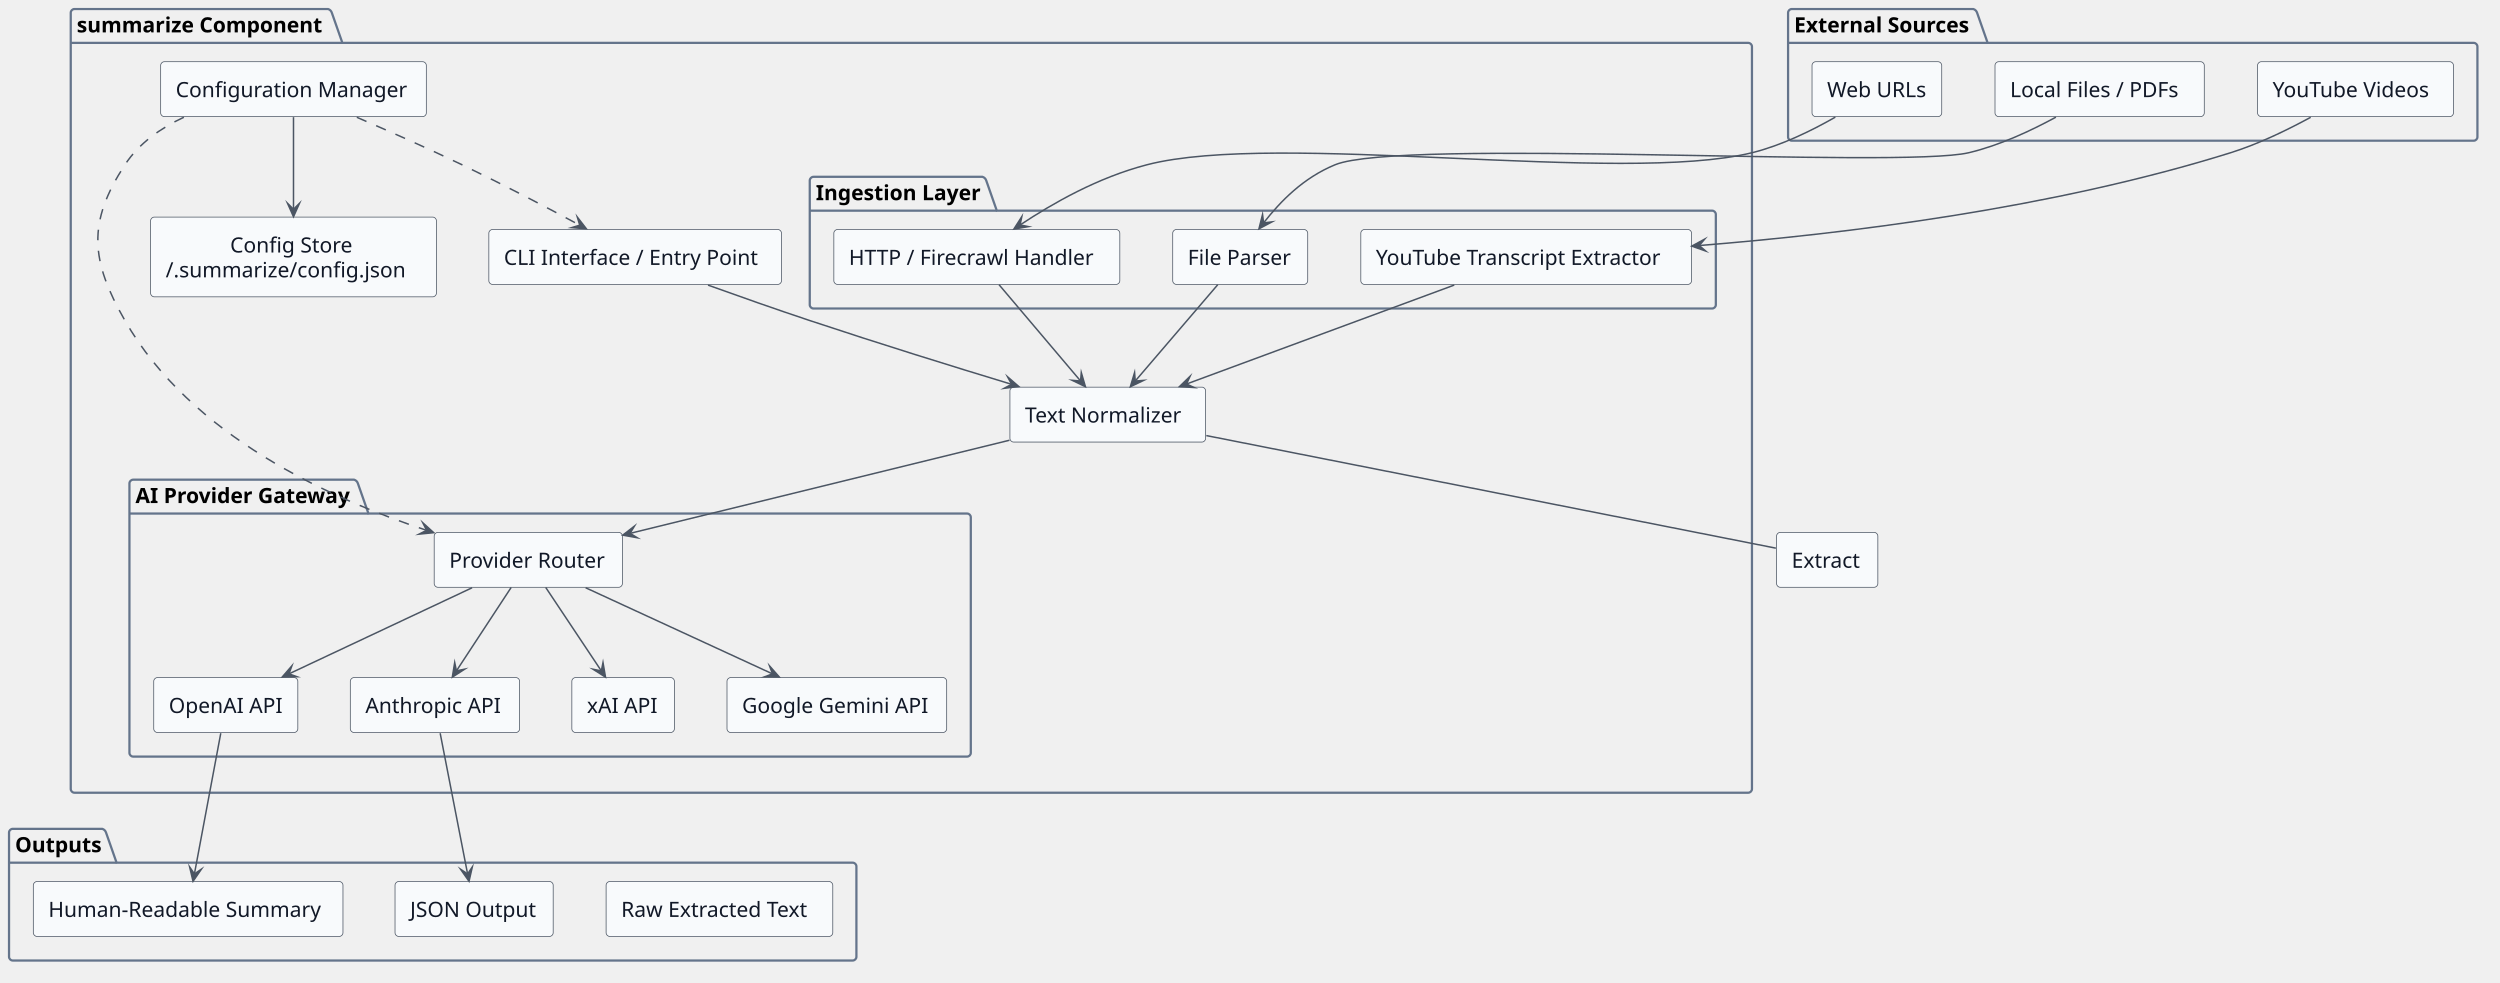
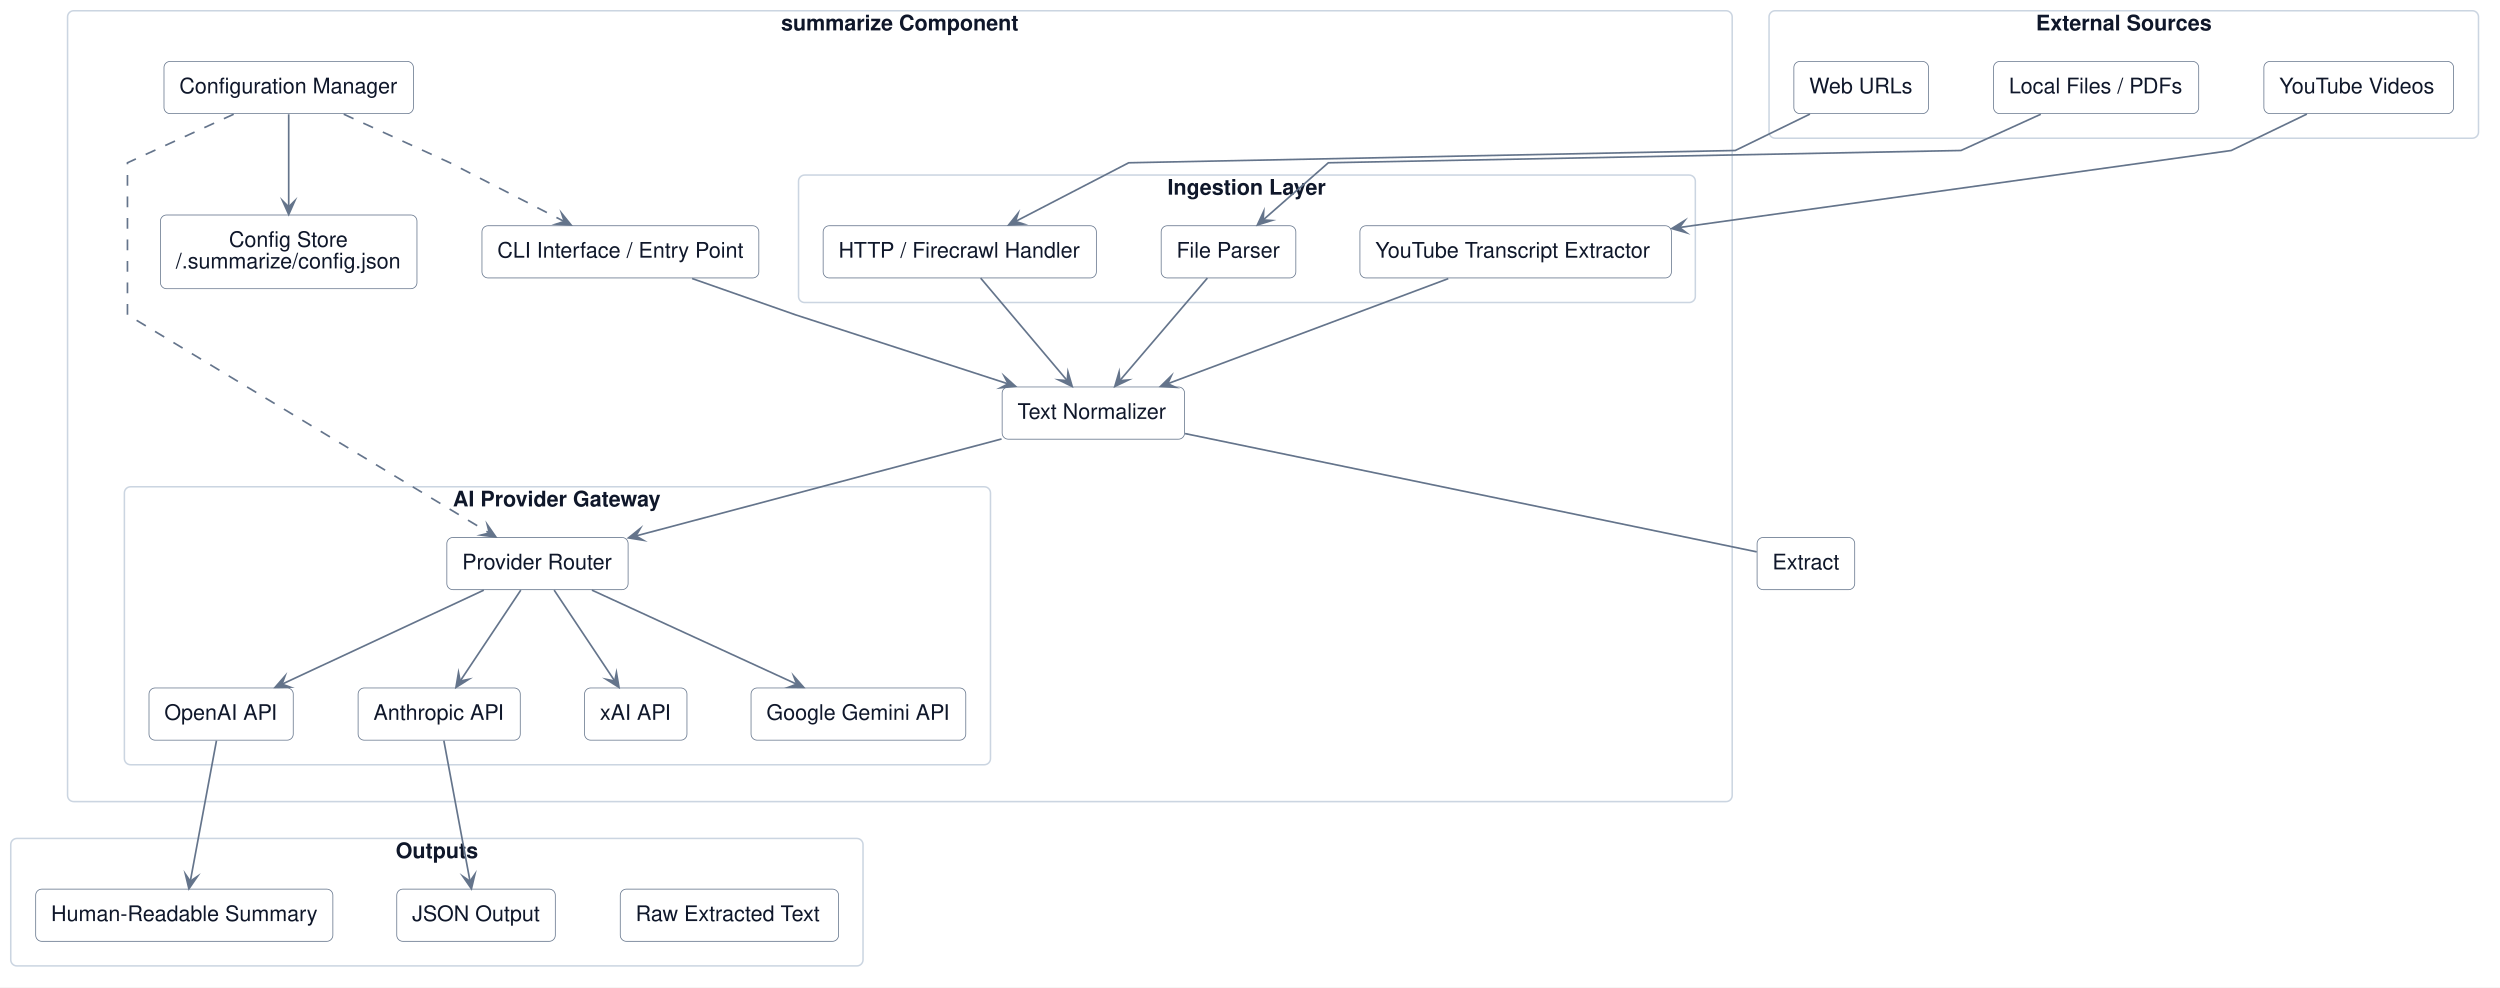
- <svg xmlns="http://www.w3.org/2000/svg" contentStyleType="text/css" data-diagram-type="DESCRIPTION" height="653px" preserveAspectRatio="none" style="width:1661px;height:653px;" version="1.1" viewBox="0 0 1661 653" width="1661px" zoomAndPan="magnify">
-   <defs>
-     <style>
- @media (prefers-color-scheme: dark) {
-   text { fill: #e5e7eb !important; }
-   path, line, rect, circle, ellipse, polygon, polyline { stroke: #cbd5e1 !important; }
-   .entity rect, .participant rect, .participant path, .sequenceLine rect, .class rect, .component rect, .component path, .note rect { fill: #111827 !important; }
-   .cluster path { fill: none !important; }
-   polygon { fill: #cbd5e1 !important; }
- }
- </style>
-   </defs>
+ <svg xmlns="http://www.w3.org/2000/svg" contentStyleType="text/css" data-diagram-type="DESCRIPTION" height="643px" preserveAspectRatio="none" style="width:1628px;height:643px;background:#FFFFFF;" version="1.1" viewBox="0 0 1628 643" width="1628px" zoomAndPan="magnify">
+   <defs />
+   <rect data-xfeat-white-canvas="true" fill="#FFFFFF" height="100%" width="100%" x="0" y="0" />
  <g>
-     <g class="cluster" data-qualified-name="External_Sources" data-source-line="13" id="ent0001">
-       <path d="M1190.5,6 L1311.081,6 A3.75,3.75 0 0 1 1313.581,8.5 L1320.581,28.488 L1643.5,28.488 A2.5,2.5 0 0 1 1646,30.988 L1646,90.98 A2.5,2.5 0 0 1 1643.5,93.48 L1190.5,93.48 A2.5,2.5 0 0 1 1188,90.98 L1188,8.5 A2.5,2.5 0 0 1 1190.5,6" fill="none" style="stroke:#64748B;stroke-width:1.5;" />
-       <line style="stroke:#64748B;stroke-width:1.5;" x1="1188" x2="1320.581" y1="28.488" y2="28.488" />
-       <text fill="#000000" font-family="sans-serif" font-size="14" font-weight="700" lengthAdjust="spacing" textLength="119.581" x="1192" y="21.535">External Sources</text>
+     <g class="cluster" data-qualified-name="External_Sources" data-source-line="3" id="ent0001">
+       <rect fill="#FFFFFF" height="83" rx="4" ry="4" style="stroke:#CBD5E1;stroke-width:1;" width="462" x="1152" y="7" />
+       <text fill="#0F172A" font-family="Helvetica" font-size="14" font-weight="700" lengthAdjust="spacing" textLength="114.386" x="1325.807" y="19.78">External Sources</text>
    </g>
-     <g class="cluster" data-qualified-name="summarize_Component" data-source-line="18" id="ent0005">
-       <path d="M49.5,6 L217.974,6 A3.75,3.75 0 0 1 220.474,8.5 L227.474,28.488 L1161.5,28.488 A2.5,2.5 0 0 1 1164,30.988 L1164,524.18 A2.5,2.5 0 0 1 1161.5,526.68 L49.5,526.68 A2.5,2.5 0 0 1 47,524.18 L47,8.5 A2.5,2.5 0 0 1 49.5,6" fill="none" style="stroke:#64748B;stroke-width:1.5;" />
-       <line style="stroke:#64748B;stroke-width:1.5;" x1="47" x2="227.474" y1="28.488" y2="28.488" />
-       <text fill="#000000" font-family="sans-serif" font-size="14" font-weight="700" lengthAdjust="spacing" textLength="167.474" x="51" y="21.535">summarize Component</text>
+     <g class="cluster" data-qualified-name="summarize_Component" data-source-line="8" id="ent0005">
+       <rect fill="#FFFFFF" height="515" rx="4" ry="4" style="stroke:#CBD5E1;stroke-width:1;" width="1084" x="44" y="7" />
+       <text fill="#0F172A" font-family="Helvetica" font-size="14" font-weight="700" lengthAdjust="spacing" textLength="154.8" x="508.6" y="19.78">summarize Component</text>
    </g>
-     <g class="cluster" data-qualified-name="summarize_Component.Ingestion_Layer" data-source-line="20" id="ent0007">
-       <path d="M540.5,117.48 L652.769,117.48 A3.75,3.75 0 0 1 655.269,119.98 L662.269,139.968 L1137.5,139.968 A2.5,2.5 0 0 1 1140,142.468 L1140,202.47 A2.5,2.5 0 0 1 1137.5,204.97 L540.5,204.97 A2.5,2.5 0 0 1 538,202.47 L538,119.98 A2.5,2.5 0 0 1 540.5,117.48" fill="none" style="stroke:#64748B;stroke-width:1.5;" />
-       <line style="stroke:#64748B;stroke-width:1.5;" x1="538" x2="662.269" y1="139.968" y2="139.968" />
-       <text fill="#000000" font-family="sans-serif" font-size="14" font-weight="700" lengthAdjust="spacing" textLength="111.269" x="542" y="133.015">Ingestion Layer</text>
+     <g class="cluster" data-qualified-name="summarize_Component.Ingestion_Layer" data-source-line="10" id="ent0007">
+       <rect fill="#FFFFFF" height="83" rx="4" ry="4" style="stroke:#CBD5E1;stroke-width:1;" width="584" x="520" y="114" />
+       <text fill="#0F172A" font-family="Helvetica" font-size="14" font-weight="700" lengthAdjust="spacing" textLength="103.469" x="760.266" y="126.78">Ingestion Layer</text>
    </g>
-     <g class="cluster" data-qualified-name="summarize_Component.AI_Provider_Gateway" data-source-line="26" id="ent0012">
-       <path d="M88.5,318.71 L235.29,318.71 A3.75,3.75 0 0 1 237.79,321.21 L244.79,341.198 L642.5,341.198 A2.5,2.5 0 0 1 645,343.698 L645,500.18 A2.5,2.5 0 0 1 642.5,502.68 L88.5,502.68 A2.5,2.5 0 0 1 86,500.18 L86,321.21 A2.5,2.5 0 0 1 88.5,318.71" fill="none" style="stroke:#64748B;stroke-width:1.5;" />
-       <line style="stroke:#64748B;stroke-width:1.5;" x1="86" x2="244.79" y1="341.198" y2="341.198" />
-       <text fill="#000000" font-family="sans-serif" font-size="14" font-weight="700" lengthAdjust="spacing" textLength="145.79" x="90" y="334.245">AI Provider Gateway</text>
+     <g class="cluster" data-qualified-name="summarize_Component.AI_Provider_Gateway" data-source-line="16" id="ent0012">
+       <rect fill="#FFFFFF" height="181" rx="4" ry="4" style="stroke:#CBD5E1;stroke-width:1;" width="564" x="81" y="317" />
+       <text fill="#0F172A" font-family="Helvetica" font-size="14" font-weight="700" lengthAdjust="spacing" textLength="136.165" x="294.918" y="329.78">AI Provider Gateway</text>
    </g>
-     <g class="cluster" data-qualified-name="Outputs" data-source-line="36" id="ent0020">
-       <path d="M8.5,550.68 L67.954,550.68 A3.75,3.75 0 0 1 70.454,553.18 L77.454,573.168 L566.5,573.168 A2.5,2.5 0 0 1 569,575.668 L569,635.67 A2.5,2.5 0 0 1 566.5,638.17 L8.5,638.17 A2.5,2.5 0 0 1 6,635.67 L6,553.18 A2.5,2.5 0 0 1 8.5,550.68" fill="none" style="stroke:#64748B;stroke-width:1.5;" />
-       <line style="stroke:#64748B;stroke-width:1.5;" x1="6" x2="77.454" y1="573.168" y2="573.168" />
-       <text fill="#000000" font-family="sans-serif" font-size="14" font-weight="700" lengthAdjust="spacing" textLength="58.454" x="10" y="566.215">Outputs</text>
+     <g class="cluster" data-qualified-name="Outputs" data-source-line="26" id="ent0020">
+       <rect fill="#FFFFFF" height="83" rx="4" ry="4" style="stroke:#CBD5E1;stroke-width:1;" width="555" x="7" y="546" />
+       <text fill="#0F172A" font-family="Helvetica" font-size="14" font-weight="700" lengthAdjust="spacing" textLength="53.655" x="257.672" y="558.78">Outputs</text>
    </g>
-     <g class="entity" data-qualified-name="External_Sources.WEB" data-source-line="14" id="ent0002">
-       <rect fill="#F8FAFC" height="36.488" rx="2.5" ry="2.5" style="stroke:#4B5563;stroke-width:0.5;" width="86.172" x="1203.91" y="41" />
-       <text fill="#111827" font-family="sans-serif" font-size="14" lengthAdjust="spacing" textLength="66.172" x="1213.91" y="64.535">Web URLs</text>
+     <g class="entity" data-qualified-name="External_Sources.WEB" data-source-line="4" id="ent0002">
+       <rect fill="#FFFFFF" height="34" rx="4" ry="4" style="stroke:#64748B;stroke-width:0.5;" width="87.683" x="1168.16" y="40" />
+       <text fill="#0F172A" font-family="Helvetica" font-size="14" lengthAdjust="spacing" textLength="67.683" x="1178.16" y="60.78">Web URLs</text>
    </g>
-     <g class="entity" data-qualified-name="External_Sources.FS" data-source-line="15" id="ent0003">
-       <rect fill="#F8FAFC" height="36.488" rx="2.5" ry="2.5" style="stroke:#4B5563;stroke-width:0.5;" width="139.048" x="1325.48" y="41" />
-       <text fill="#111827" font-family="sans-serif" font-size="14" lengthAdjust="spacing" textLength="119.048" x="1335.48" y="64.535">Local Files / PDFs</text>
+     <g class="entity" data-qualified-name="External_Sources.FS" data-source-line="5" id="ent0003">
+       <rect fill="#FFFFFF" height="34" rx="4" ry="4" style="stroke:#64748B;stroke-width:0.5;" width="133.586" x="1298.21" y="40" />
+       <text fill="#0F172A" font-family="Helvetica" font-size="14" lengthAdjust="spacing" textLength="113.586" x="1308.21" y="60.78">Local Files / PDFs</text>
    </g>
-     <g class="entity" data-qualified-name="External_Sources.YT" data-source-line="16" id="ent0004">
-       <rect fill="#F8FAFC" height="36.488" rx="2.5" ry="2.5" style="stroke:#4B5563;stroke-width:0.5;" width="130.141" x="1499.93" y="41" />
-       <text fill="#111827" font-family="sans-serif" font-size="14" lengthAdjust="spacing" textLength="110.141" x="1509.93" y="64.535">YouTube Videos</text>
+     <g class="entity" data-qualified-name="External_Sources.YT" data-source-line="6" id="ent0004">
+       <rect fill="#FFFFFF" height="34" rx="4" ry="4" style="stroke:#64748B;stroke-width:0.5;" width="123.517" x="1474.24" y="40" />
+       <text fill="#0F172A" font-family="Helvetica" font-size="14" lengthAdjust="spacing" textLength="103.517" x="1484.24" y="60.78">YouTube Videos</text>
    </g>
-     <g class="entity" data-qualified-name="summarize_Component.CLI" data-source-line="19" id="ent0006">
-       <rect fill="#F8FAFC" height="36.488" rx="2.5" ry="2.5" style="stroke:#4B5563;stroke-width:0.5;" width="194.446" x="324.78" y="152.48" />
-       <text fill="#111827" font-family="sans-serif" font-size="14" lengthAdjust="spacing" textLength="174.446" x="334.78" y="176.015">CLI Interface / Entry Point</text>
+     <g class="entity" data-qualified-name="summarize_Component.CLI" data-source-line="9" id="ent0006">
+       <rect fill="#FFFFFF" height="34" rx="4" ry="4" style="stroke:#64748B;stroke-width:0.5;" width="180.296" x="313.85" y="147" />
+       <text fill="#0F172A" font-family="Helvetica" font-size="14" lengthAdjust="spacing" textLength="160.296" x="323.85" y="167.78">CLI Interface / Entry Point</text>
    </g>
-     <g class="entity" data-qualified-name="summarize_Component.TEXT_NORMALIZER" data-source-line="25" id="ent0011">
-       <rect fill="#F8FAFC" height="36.488" rx="2.5" ry="2.5" style="stroke:#4B5563;stroke-width:0.5;" width="130.024" x="670.99" y="257.22" />
-       <text fill="#111827" font-family="sans-serif" font-size="14" lengthAdjust="spacing" textLength="110.024" x="680.99" y="280.755">Text Normalizer</text>
+     <g class="entity" data-qualified-name="summarize_Component.TEXT_NORMALIZER" data-source-line="15" id="ent0011">
+       <rect fill="#FFFFFF" height="34" rx="4" ry="4" style="stroke:#64748B;stroke-width:0.5;" width="118.793" x="652.6" y="252" />
+       <text fill="#0F172A" font-family="Helvetica" font-size="14" lengthAdjust="spacing" textLength="98.793" x="662.6" y="272.78">Text Normalizer</text>
    </g>
-     <g class="entity" data-qualified-name="summarize_Component.CONFIG" data-source-line="33" id="ent0018">
-       <rect fill="#F8FAFC" height="36.488" rx="2.5" ry="2.5" style="stroke:#4B5563;stroke-width:0.5;" width="176.516" x="106.74" y="41" />
-       <text fill="#111827" font-family="sans-serif" font-size="14" lengthAdjust="spacing" textLength="156.516" x="116.74" y="64.535">Configuration Manager</text>
+     <g class="entity" data-qualified-name="summarize_Component.CONFIG" data-source-line="23" id="ent0018">
+       <rect fill="#FFFFFF" height="34" rx="4" ry="4" style="stroke:#64748B;stroke-width:0.5;" width="162.42" x="106.79" y="40" />
+       <text fill="#0F172A" font-family="Helvetica" font-size="14" lengthAdjust="spacing" textLength="142.42" x="116.79" y="60.78">Configuration Manager</text>
    </g>
-     <g class="entity" data-qualified-name="summarize_Component.DB" data-source-line="34" id="ent0019">
-       <rect fill="#F8FAFC" height="52.977" rx="2.5" ry="2.5" style="stroke:#4B5563;stroke-width:0.5;" width="189.907" x="100.05" y="144.24" />
-       <text fill="#111827" font-family="sans-serif" font-size="14" lengthAdjust="spacing" textLength="84.232" x="152.887" y="167.775">Config Store</text>
-       <text fill="#111827" font-family="sans-serif" font-size="14" lengthAdjust="spacing" textLength="169.907" x="110.05" y="184.263">/.summarize/config.json</text>
+     <g class="entity" data-qualified-name="summarize_Component.DB" data-source-line="24" id="ent0019">
+       <rect fill="#FFFFFF" height="48" rx="4" ry="4" style="stroke:#64748B;stroke-width:0.5;" width="167.055" x="104.47" y="140" />
+       <text fill="#0F172A" font-family="Helvetica" font-size="14" lengthAdjust="spacing" textLength="77.82" x="149.087" y="160.78">Config Store</text>
+       <text fill="#0F172A" font-family="Helvetica" font-size="14" lengthAdjust="spacing" textLength="147.055" x="114.47" y="174.78">/.summarize/config.json</text>
    </g>
-     <g class="entity" data-qualified-name="summarize_Component.Ingestion_Layer.WEB_HANDLER" data-source-line="21" id="ent0008">
-       <rect fill="#F8FAFC" height="36.488" rx="2.5" ry="2.5" style="stroke:#4B5563;stroke-width:0.5;" width="190.003" x="554" y="152.48" />
-       <text fill="#111827" font-family="sans-serif" font-size="14" lengthAdjust="spacing" textLength="170.003" x="564" y="176.015">HTTP / Firecrawl Handler</text>
+     <g class="entity" data-qualified-name="summarize_Component.Ingestion_Layer.WEB_HANDLER" data-source-line="11" id="ent0008">
+       <rect fill="#FFFFFF" height="34" rx="4" ry="4" style="stroke:#64748B;stroke-width:0.5;" width="177.917" x="536.04" y="147" />
+       <text fill="#0F172A" font-family="Helvetica" font-size="14" lengthAdjust="spacing" textLength="157.917" x="546.04" y="167.78">HTTP / Firecrawl Handler</text>
    </g>
-     <g class="entity" data-qualified-name="summarize_Component.Ingestion_Layer.FILE_PARSER" data-source-line="22" id="ent0009">
-       <rect fill="#F8FAFC" height="36.488" rx="2.5" ry="2.5" style="stroke:#4B5563;stroke-width:0.5;" width="89.692" x="779.15" y="152.48" />
-       <text fill="#111827" font-family="sans-serif" font-size="14" lengthAdjust="spacing" textLength="69.692" x="789.15" y="176.015">File Parser</text>
+     <g class="entity" data-qualified-name="summarize_Component.Ingestion_Layer.FILE_PARSER" data-source-line="12" id="ent0009">
+       <rect fill="#FFFFFF" height="34" rx="4" ry="4" style="stroke:#64748B;stroke-width:0.5;" width="87.683" x="756.16" y="147" />
+       <text fill="#0F172A" font-family="Helvetica" font-size="14" lengthAdjust="spacing" textLength="67.683" x="766.16" y="167.78">File Parser</text>
    </g>
-     <g class="entity" data-qualified-name="summarize_Component.Ingestion_Layer.YT_EXTRACT" data-source-line="23" id="ent0010">
-       <rect fill="#F8FAFC" height="36.488" rx="2.5" ry="2.5" style="stroke:#4B5563;stroke-width:0.5;" width="219.76" x="904.12" y="152.48" />
-       <text fill="#111827" font-family="sans-serif" font-size="14" lengthAdjust="spacing" textLength="199.76" x="914.12" y="176.015">YouTube Transcript Extractor</text>
+     <g class="entity" data-qualified-name="summarize_Component.Ingestion_Layer.YT_EXTRACT" data-source-line="13" id="ent0010">
+       <rect fill="#FFFFFF" height="34" rx="4" ry="4" style="stroke:#64748B;stroke-width:0.5;" width="202.848" x="885.58" y="147" />
+       <text fill="#0F172A" font-family="Helvetica" font-size="14" lengthAdjust="spacing" textLength="182.848" x="895.58" y="167.78">YouTube Transcript Extractor</text>
    </g>
-     <g class="entity" data-qualified-name="summarize_Component.AI_Provider_Gateway.PROV_ROUTER" data-source-line="27" id="ent0013">
-       <rect fill="#F8FAFC" height="36.488" rx="2.5" ry="2.5" style="stroke:#4B5563;stroke-width:0.5;" width="125.034" x="288.48" y="353.71" />
-       <text fill="#111827" font-family="sans-serif" font-size="14" lengthAdjust="spacing" textLength="105.034" x="298.48" y="377.245">Provider Router</text>
+     <g class="entity" data-qualified-name="summarize_Component.AI_Provider_Gateway.PROV_ROUTER" data-source-line="17" id="ent0013">
+       <rect fill="#FFFFFF" height="34" rx="4" ry="4" style="stroke:#64748B;stroke-width:0.5;" width="118.041" x="290.98" y="350" />
+       <text fill="#0F172A" font-family="Helvetica" font-size="14" lengthAdjust="spacing" textLength="98.041" x="300.98" y="370.78">Provider Router</text>
    </g>
-     <g class="entity" data-qualified-name="summarize_Component.AI_Provider_Gateway.OPENAI" data-source-line="28" id="ent0014">
-       <rect fill="#F8FAFC" height="36.488" rx="2.5" ry="2.5" style="stroke:#4B5563;stroke-width:0.5;" width="95.728" x="102.14" y="450.19" />
-       <text fill="#111827" font-family="sans-serif" font-size="14" lengthAdjust="spacing" textLength="75.728" x="112.14" y="473.725">OpenAI API</text>
+     <g class="entity" data-qualified-name="summarize_Component.AI_Provider_Gateway.OPENAI" data-source-line="18" id="ent0014">
+       <rect fill="#FFFFFF" height="34" rx="4" ry="4" style="stroke:#64748B;stroke-width:0.5;" width="93.931" x="97.03" y="448" />
+       <text fill="#0F172A" font-family="Helvetica" font-size="14" lengthAdjust="spacing" textLength="73.931" x="107.03" y="468.78">OpenAI API</text>
    </g>
-     <g class="entity" data-qualified-name="summarize_Component.AI_Provider_Gateway.ANTHROPIC" data-source-line="29" id="ent0015">
-       <rect fill="#F8FAFC" height="36.488" rx="2.5" ry="2.5" style="stroke:#4B5563;stroke-width:0.5;" width="112.49" x="232.75" y="450.19" />
-       <text fill="#111827" font-family="sans-serif" font-size="14" lengthAdjust="spacing" textLength="92.49" x="242.75" y="473.725">Anthropic API</text>
+     <g class="entity" data-qualified-name="summarize_Component.AI_Provider_Gateway.ANTHROPIC" data-source-line="19" id="ent0015">
+       <rect fill="#FFFFFF" height="34" rx="4" ry="4" style="stroke:#64748B;stroke-width:0.5;" width="105.6" x="233.2" y="448" />
+       <text fill="#0F172A" font-family="Helvetica" font-size="14" lengthAdjust="spacing" textLength="85.6" x="243.2" y="468.78">Anthropic API</text>
    </g>
-     <g class="entity" data-qualified-name="summarize_Component.AI_Provider_Gateway.XAI" data-source-line="30" id="ent0016">
-       <rect fill="#F8FAFC" height="36.488" rx="2.5" ry="2.5" style="stroke:#4B5563;stroke-width:0.5;" width="68.139" x="379.93" y="450.19" />
-       <text fill="#111827" font-family="sans-serif" font-size="14" lengthAdjust="spacing" textLength="48.139" x="389.93" y="473.725">xAI API</text>
+     <g class="entity" data-qualified-name="summarize_Component.AI_Provider_Gateway.XAI" data-source-line="20" id="ent0016">
+       <rect fill="#FFFFFF" height="34" rx="4" ry="4" style="stroke:#64748B;stroke-width:0.5;" width="66.683" x="380.66" y="448" />
+       <text fill="#0F172A" font-family="Helvetica" font-size="14" lengthAdjust="spacing" textLength="46.683" x="390.66" y="468.78">xAI API</text>
    </g>
-     <g class="entity" data-qualified-name="summarize_Component.AI_Provider_Gateway.GEMINI" data-source-line="31" id="ent0017">
-       <rect fill="#F8FAFC" height="36.488" rx="2.5" ry="2.5" style="stroke:#4B5563;stroke-width:0.5;" width="145.952" x="483.02" y="450.19" />
-       <text fill="#111827" font-family="sans-serif" font-size="14" lengthAdjust="spacing" textLength="125.952" x="493.02" y="473.725">Google Gemini API</text>
+     <g class="entity" data-qualified-name="summarize_Component.AI_Provider_Gateway.GEMINI" data-source-line="21" id="ent0017">
+       <rect fill="#FFFFFF" height="34" rx="4" ry="4" style="stroke:#64748B;stroke-width:0.5;" width="139.834" x="489.08" y="448" />
+       <text fill="#0F172A" font-family="Helvetica" font-size="14" lengthAdjust="spacing" textLength="119.834" x="499.08" y="468.78">Google Gemini API</text>
    </g>
-     <g class="entity" data-qualified-name="Outputs.HUMAN_OUT" data-source-line="37" id="ent0021">
-       <rect fill="#F8FAFC" height="36.488" rx="2.5" ry="2.5" style="stroke:#4B5563;stroke-width:0.5;" width="205.726" x="22.14" y="585.68" />
-       <text fill="#111827" font-family="sans-serif" font-size="14" lengthAdjust="spacing" textLength="185.726" x="32.14" y="609.215">Human-Readable Summary</text>
+     <g class="entity" data-qualified-name="Outputs.HUMAN_OUT" data-source-line="27" id="ent0021">
+       <rect fill="#FFFFFF" height="34" rx="4" ry="4" style="stroke:#64748B;stroke-width:0.5;" width="193.517" x="23.24" y="579" />
+       <text fill="#0F172A" font-family="Helvetica" font-size="14" lengthAdjust="spacing" textLength="173.517" x="33.24" y="599.78">Human-Readable Summary</text>
    </g>
-     <g class="entity" data-qualified-name="Outputs.JSON_OUT" data-source-line="38" id="ent0022">
-       <rect fill="#F8FAFC" height="36.488" rx="2.5" ry="2.5" style="stroke:#4B5563;stroke-width:0.5;" width="105.08" x="262.46" y="585.68" />
-       <text fill="#111827" font-family="sans-serif" font-size="14" lengthAdjust="spacing" textLength="85.08" x="272.46" y="609.215">JSON Output</text>
+     <g class="entity" data-qualified-name="Outputs.JSON_OUT" data-source-line="28" id="ent0022">
+       <rect fill="#FFFFFF" height="34" rx="4" ry="4" style="stroke:#64748B;stroke-width:0.5;" width="103.255" x="258.37" y="579" />
+       <text fill="#0F172A" font-family="Helvetica" font-size="14" lengthAdjust="spacing" textLength="83.255" x="268.37" y="599.78">JSON Output</text>
    </g>
-     <g class="entity" data-qualified-name="Outputs.RAW_TEXT" data-source-line="39" id="ent0023">
-       <rect fill="#F8FAFC" height="36.488" rx="2.5" ry="2.5" style="stroke:#4B5563;stroke-width:0.5;" width="150.594" x="402.7" y="585.68" />
-       <text fill="#111827" font-family="sans-serif" font-size="14" lengthAdjust="spacing" textLength="130.594" x="412.7" y="609.215">Raw Extracted Text</text>
+     <g class="entity" data-qualified-name="Outputs.RAW_TEXT" data-source-line="29" id="ent0023">
+       <rect fill="#FFFFFF" height="34" rx="4" ry="4" style="stroke:#64748B;stroke-width:0.5;" width="142.151" x="403.92" y="579" />
+       <text fill="#0F172A" font-family="Helvetica" font-size="14" lengthAdjust="spacing" textLength="122.151" x="413.92" y="599.78">Raw Extracted Text</text>
    </g>
-     <g class="entity" data-qualified-name="Extract" data-source-line="58" id="ent0041">
-       <rect fill="#F8FAFC" height="36.488" rx="2.5" ry="2.5" style="stroke:#4B5563;stroke-width:0.5;" width="67.277" x="1180.36" y="353.71" />
-       <text fill="#111827" font-family="sans-serif" font-size="14" lengthAdjust="spacing" textLength="47.277" x="1190.36" y="377.245">Extract</text>
+     <g class="entity" data-qualified-name="Extract" data-source-line="48" id="ent0041">
+       <rect fill="#FFFFFF" height="34" rx="4" ry="4" style="stroke:#64748B;stroke-width:0.5;" width="63.565" x="1144.22" y="350" />
+       <text fill="#0F172A" font-family="Helvetica" font-size="14" lengthAdjust="spacing" textLength="43.565" x="1154.22" y="370.78">Extract</text>
    </g>
-     <g class="link" data-entity-1="ent0002" data-entity-2="ent0008" data-link-type="dependency" data-source-line="41" id="lnk24">
-       <path d="M1219.39,77.82 C1203.78,86.75 1183.53,96.69 1164,101.48 C1077.22,122.77 848.47,86.96 762,109.48 C729.3,118 699.759,134.88 677.769,149.44" fill="none" id="WEB-to-WEB_HANDLER" style="stroke:#4B5563;stroke-width:1;" />
-       <polygon fill="#4B5563" points="673.6,152.2,683.312,150.566,677.769,149.44,678.896,143.896,673.6,152.2" style="stroke:#4B5563;stroke-width:1;stroke-linejoin:miter;stroke-miterlimit:10;" />
+     <g class="link" data-entity-1="ent0002" data-entity-2="ent0008" data-link-type="dependency" data-source-line="31" id="lnk24">
+       <path d="M1178.65,74.27 C1155.95,85.34 1130,98 1130,98 C1130,98 735,106 735,106 C735,106 693.739,127.38 661.259,144.21" fill="none" id="WEB-to-WEB_HANDLER" style="stroke:#64748B;stroke-width:1.1;" />
+       <polygon fill="#64748B" points="656.82,146.51,666.651,145.921,661.259,144.21,662.971,138.818,656.82,146.51" style="stroke:#64748B;stroke-width:1.1;stroke-linejoin:miter;stroke-miterlimit:10;" />
    </g>
-     <g class="link" data-entity-1="ent0003" data-entity-2="ent0009" data-link-type="dependency" data-source-line="42" id="lnk25">
-       <path d="M1365.95,77.83 C1349.56,86.76 1328.34,96.7 1308,101.48 C1262.45,112.19 930.25,91.65 887,109.48 C865.87,118.19 850.833,133.654 839.523,148.094" fill="none" id="FS-to-FILE_PARSER" style="stroke:#4B5563;stroke-width:1;" />
-       <polygon fill="#4B5563" points="836.44,152.03,845.139,147.411,839.523,148.094,838.841,142.478,836.44,152.03" style="stroke:#4B5563;stroke-width:1;stroke-linejoin:miter;stroke-miterlimit:10;" />
+     <g class="link" data-entity-1="ent0003" data-entity-2="ent0009" data-link-type="dependency" data-source-line="32" id="lnk25">
+       <path d="M1328.95,74.39 C1304.65,85.43 1277,98 1277,98 C1277,98 865,106 865,106 C865,106 841.76,126.384 822.56,143.214" fill="none" id="FS-to-FILE_PARSER" style="stroke:#64748B;stroke-width:1.1;" />
+       <polygon fill="#64748B" points="818.8,146.51,828.205,143.585,822.56,143.214,822.931,137.57,818.8,146.51" style="stroke:#64748B;stroke-width:1.1;stroke-linejoin:miter;stroke-miterlimit:10;" />
    </g>
-     <g class="link" data-entity-1="ent0004" data-entity-2="ent0010" data-link-type="dependency" data-source-line="43" id="lnk26">
-       <path d="M1535.22,77.92 C1519.82,86.3 1500.43,95.72 1482,101.48 C1362.88,138.72 1225.214,155.4 1128.964,163.13" fill="none" id="YT-to-YT_EXTRACT" style="stroke:#4B5563;stroke-width:1;" />
-       <polygon fill="#4B5563" points="1123.98,163.53,1133.271,166.797,1128.964,163.13,1132.631,158.822,1123.98,163.53" style="stroke:#4B5563;stroke-width:1;stroke-linejoin:miter;stroke-miterlimit:10;" />
+     <g class="link" data-entity-1="ent0004" data-entity-2="ent0010" data-link-type="dependency" data-source-line="33" id="lnk26">
+       <path d="M1502.24,74.27 C1479.26,85.34 1453,98 1453,98 C1453,98 1230.762,128.999 1093.642,148.129" fill="none" id="YT-to-YT_EXTRACT" style="stroke:#64748B;stroke-width:1.1;" />
+       <polygon fill="#64748B" points="1088.69,148.82,1098.156,151.538,1093.642,148.129,1097.051,143.615,1088.69,148.82" style="stroke:#64748B;stroke-width:1.1;stroke-linejoin:miter;stroke-miterlimit:10;" />
    </g>
-     <g class="link" data-entity-1="ent0008" data-entity-2="ent0011" data-link-type="dependency" data-source-line="44" id="lnk27">
-       <path d="M663.76,189.16 C679.76,208.05 701.909,234.204 717.939,253.134" fill="none" id="WEB_HANDLER-to-TEXT_NORMALIZER" style="stroke:#4B5563;stroke-width:1;" />
-       <polygon fill="#4B5563" points="721.17,256.95,718.407,247.497,717.939,253.134,712.301,252.667,721.17,256.95" style="stroke:#4B5563;stroke-width:1;stroke-linejoin:miter;stroke-miterlimit:10;" />
+     <g class="link" data-entity-1="ent0008" data-entity-2="ent0011" data-link-type="dependency" data-source-line="34" id="lnk27">
+       <path d="M638.59,181.09 C654.84,200.33 678.654,228.52 694.984,247.86" fill="none" id="WEB_HANDLER-to-TEXT_NORMALIZER" style="stroke:#64748B;stroke-width:1.1;" />
+       <polygon fill="#64748B" points="698.21,251.68,695.46,242.223,694.984,247.86,689.347,247.384,698.21,251.68" style="stroke:#64748B;stroke-width:1.1;stroke-linejoin:miter;stroke-miterlimit:10;" />
    </g>
-     <g class="link" data-entity-1="ent0009" data-entity-2="ent0011" data-link-type="dependency" data-source-line="45" id="lnk28">
-       <path d="M809.07,189.16 C792.89,208.05 770.462,234.222 754.252,253.152" fill="none" id="FILE_PARSER-to-TEXT_NORMALIZER" style="stroke:#4B5563;stroke-width:1;" />
-       <polygon fill="#4B5563" points="751,256.95,759.892,252.716,754.252,253.152,753.816,247.512,751,256.95" style="stroke:#4B5563;stroke-width:1;stroke-linejoin:miter;stroke-miterlimit:10;" />
+     <g class="link" data-entity-1="ent0009" data-entity-2="ent0011" data-link-type="dependency" data-source-line="35" id="lnk28">
+       <path d="M786.25,181.09 C769.81,200.33 745.707,228.538 729.188,247.878" fill="none" id="FILE_PARSER-to-TEXT_NORMALIZER" style="stroke:#64748B;stroke-width:1.1;" />
+       <polygon fill="#64748B" points="725.94,251.68,734.827,247.435,729.188,247.878,728.744,242.239,725.94,251.68" style="stroke:#64748B;stroke-width:1.1;stroke-linejoin:miter;stroke-miterlimit:10;" />
    </g>
-     <g class="link" data-entity-1="ent0010" data-entity-2="ent0011" data-link-type="dependency" data-source-line="46" id="lnk29">
-       <path d="M966.21,189.39 C915.14,208.26 839.33,236.277 788.32,255.127" fill="none" id="YT_EXTRACT-to-TEXT_NORMALIZER" style="stroke:#4B5563;stroke-width:1;" />
-       <polygon fill="#4B5563" points="783.63,256.86,793.458,257.492,788.32,255.127,790.686,249.988,783.63,256.86" style="stroke:#4B5563;stroke-width:1;stroke-linejoin:miter;stroke-miterlimit:10;" />
+     <g class="link" data-entity-1="ent0010" data-entity-2="ent0011" data-link-type="dependency" data-source-line="36" id="lnk29">
+       <path d="M943.12,181.43 C891.72,200.69 811.743,230.647 760.403,249.867" fill="none" id="YT_EXTRACT-to-TEXT_NORMALIZER" style="stroke:#64748B;stroke-width:1.1;" />
+       <polygon fill="#64748B" points="755.72,251.62,765.551,252.211,760.403,249.867,762.746,244.719,755.72,251.62" style="stroke:#64748B;stroke-width:1.1;stroke-linejoin:miter;stroke-miterlimit:10;" />
    </g>
-     <g class="link" data-entity-1="ent0006" data-entity-2="ent0011" data-link-type="dependency" data-source-line="47" id="lnk30">
-       <path d="M470.39,189.43 C491.14,196.89 515.69,205.55 538,212.97 C584.45,228.43 632.635,243.369 672.105,255.339" fill="none" id="CLI-to-TEXT_NORMALIZER" style="stroke:#4B5563;stroke-width:1;" />
-       <polygon fill="#4B5563" points="676.89,256.79,669.438,250.35,672.105,255.339,667.116,258.006,676.89,256.79" style="stroke:#4B5563;stroke-width:1;stroke-linejoin:miter;stroke-miterlimit:10;" />
+     <g class="link" data-entity-1="ent0006" data-entity-2="ent0011" data-link-type="dependency" data-source-line="37" id="lnk30">
+       <path d="M450.7,181.38 C482.18,192.43 518,205 518,205 C518,205 599.045,231.315 656.525,249.985" fill="none" id="CLI-to-TEXT_NORMALIZER" style="stroke:#64748B;stroke-width:1.1;" />
+       <polygon fill="#64748B" points="661.28,251.53,653.956,244.945,656.525,249.985,651.485,252.554,661.28,251.53" style="stroke:#64748B;stroke-width:1.1;stroke-linejoin:miter;stroke-miterlimit:10;" />
    </g>
-     <g class="link" data-entity-1="ent0011" data-entity-2="ent0013" data-link-type="dependency" data-source-line="48" id="lnk31">
-       <path d="M670.69,292.49 C598.93,310.1 489.336,336.998 418.606,354.358" fill="none" id="TEXT_NORMALIZER-to-PROV_ROUTER" style="stroke:#4B5563;stroke-width:1;" />
-       <polygon fill="#4B5563" points="413.75,355.55,423.444,357.289,418.606,354.358,421.537,349.52,413.75,355.55" style="stroke:#4B5563;stroke-width:1;stroke-linejoin:miter;stroke-miterlimit:10;" />
+     <g class="link" data-entity-1="ent0011" data-entity-2="ent0013" data-link-type="dependency" data-source-line="38" id="lnk31">
+       <path d="M652.22,285.85 C584.95,303.69 481.163,331.219 414.093,348.999" fill="none" id="TEXT_NORMALIZER-to-PROV_ROUTER" style="stroke:#64748B;stroke-width:1.1;" />
+       <polygon fill="#64748B" points="409.26,350.28,418.985,351.84,414.093,348.999,416.935,344.107,409.26,350.28" style="stroke:#64748B;stroke-width:1.1;stroke-linejoin:miter;stroke-miterlimit:10;" />
    </g>
-     <g class="link" data-entity-1="ent0013" data-entity-2="ent0014" data-link-type="dependency" data-source-line="49" id="lnk32">
-       <path d="M313.66,390.5 C277.68,407.42 228.035,430.753 192.005,447.693" fill="none" id="PROV_ROUTER-to-OPENAI" style="stroke:#4B5563;stroke-width:1;" />
-       <polygon fill="#4B5563" points="187.48,449.82,197.327,449.611,192.005,447.693,193.923,442.371,187.48,449.82" style="stroke:#4B5563;stroke-width:1;stroke-linejoin:miter;stroke-miterlimit:10;" />
+     <g class="link" data-entity-1="ent0013" data-entity-2="ent0014" data-link-type="dependency" data-source-line="39" id="lnk32">
+       <path d="M315.05,384.29 C277.17,401.94 221.592,427.837 183.652,445.527" fill="none" id="PROV_ROUTER-to-OPENAI" style="stroke:#64748B;stroke-width:1.1;" />
+       <polygon fill="#64748B" points="179.12,447.64,188.967,447.462,183.652,445.527,185.587,440.211,179.12,447.64" style="stroke:#64748B;stroke-width:1.1;stroke-linejoin:miter;stroke-miterlimit:10;" />
    </g>
-     <g class="link" data-entity-1="ent0013" data-entity-2="ent0015" data-link-type="dependency" data-source-line="50" id="lnk33">
-       <path d="M339.63,390.28 C328.51,407.22 314.412,428.699 303.252,445.719" fill="none" id="PROV_ROUTER-to-ANTHROPIC" style="stroke:#4B5563;stroke-width:1;" />
-       <polygon fill="#4B5563" points="300.51,449.9,308.79,444.567,303.252,445.719,302.1,440.18,300.51,449.9" style="stroke:#4B5563;stroke-width:1;stroke-linejoin:miter;stroke-miterlimit:10;" />
+     <g class="link" data-entity-1="ent0013" data-entity-2="ent0015" data-link-type="dependency" data-source-line="40" id="lnk33">
+       <path d="M339.14,384.29 C327.37,401.94 311.473,425.789 299.683,443.479" fill="none" id="PROV_ROUTER-to-ANTHROPIC" style="stroke:#64748B;stroke-width:1.1;" />
+       <polygon fill="#64748B" points="296.91,447.64,305.23,442.369,299.683,443.479,298.573,437.933,296.91,447.64" style="stroke:#64748B;stroke-width:1.1;stroke-linejoin:miter;stroke-miterlimit:10;" />
    </g>
-     <g class="link" data-entity-1="ent0013" data-entity-2="ent0016" data-link-type="dependency" data-source-line="51" id="lnk34">
-       <path d="M362.56,390.28 C373.85,407.22 388.188,428.719 399.528,445.739" fill="none" id="PROV_ROUTER-to-XAI" style="stroke:#4B5563;stroke-width:1;" />
-       <polygon fill="#4B5563" points="402.3,449.9,400.639,440.192,399.528,445.739,393.981,444.628,402.3,449.9" style="stroke:#4B5563;stroke-width:1;stroke-linejoin:miter;stroke-miterlimit:10;" />
+     <g class="link" data-entity-1="ent0013" data-entity-2="ent0016" data-link-type="dependency" data-source-line="41" id="lnk34">
+       <path d="M360.86,384.29 C372.63,401.94 388.527,425.789 400.317,443.479" fill="none" id="PROV_ROUTER-to-XAI" style="stroke:#64748B;stroke-width:1.1;" />
+       <polygon fill="#64748B" points="403.09,447.64,401.427,437.933,400.317,443.479,394.77,442.369,403.09,447.64" style="stroke:#64748B;stroke-width:1.1;stroke-linejoin:miter;stroke-miterlimit:10;" />
    </g>
-     <g class="link" data-entity-1="ent0013" data-entity-2="ent0017" data-link-type="dependency" data-source-line="52" id="lnk35">
-       <path d="M389.08,390.5 C425.78,407.42 476.479,430.787 513.239,447.727" fill="none" id="PROV_ROUTER-to-GEMINI" style="stroke:#4B5563;stroke-width:1;" />
-       <polygon fill="#4B5563" points="517.78,449.82,511.28,442.421,513.239,447.727,507.932,449.686,517.78,449.82" style="stroke:#4B5563;stroke-width:1;stroke-linejoin:miter;stroke-miterlimit:10;" />
+     <g class="link" data-entity-1="ent0013" data-entity-2="ent0017" data-link-type="dependency" data-source-line="42" id="lnk35">
+       <path d="M385.45,384.29 C423.89,401.94 480.327,427.862 518.827,445.552" fill="none" id="PROV_ROUTER-to-GEMINI" style="stroke:#64748B;stroke-width:1.1;" />
+       <polygon fill="#64748B" points="523.37,447.64,516.862,440.248,518.827,445.552,513.522,447.517,523.37,447.64" style="stroke:#64748B;stroke-width:1.1;stroke-linejoin:miter;stroke-miterlimit:10;" />
    </g>
-     <g class="link" data-entity-1="ent0018" data-entity-2="ent0019" data-link-type="dependency" data-source-line="53" id="lnk36">
-       <path d="M195,77.83 C195,95.72 195,118.64 195,139.02" fill="none" id="CONFIG-to-DB" style="stroke:#4B5563;stroke-width:1;" />
-       <polygon fill="#4B5563" points="195,144.02,199,135.02,195,139.02,191,135.02,195,144.02" style="stroke:#4B5563;stroke-width:1;stroke-linejoin:miter;stroke-miterlimit:10;" />
+     <g class="link" data-entity-1="ent0018" data-entity-2="ent0019" data-link-type="dependency" data-source-line="43" id="lnk36">
+       <path d="M188,74.41 C188,91.94 188,114.89 188,134.7" fill="none" id="CONFIG-to-DB" style="stroke:#64748B;stroke-width:1.1;" />
+       <polygon fill="#64748B" points="188,139.7,192,130.7,188,134.7,184,130.7,188,139.7" style="stroke:#64748B;stroke-width:1.1;stroke-linejoin:miter;stroke-miterlimit:10;" />
    </g>
-     <g class="link" data-entity-1="ent0018" data-entity-2="ent0013" data-link-type="dependency" data-source-line="54" id="lnk37">
-       <path d="M122.15,77.89 C106.71,85.11 92.29,95.25 83,109.48 C57.86,148 60.18,173.04 83,212.97 C126.74,289.53 218.93,331.127 283.43,352.347" fill="none" id="CONFIG-to-PROV_ROUTER" style="stroke:#4B5563;stroke-width:1;stroke-dasharray:7,7;" />
-       <polygon fill="#4B5563" points="288.18,353.91,280.881,347.298,283.43,352.347,278.381,354.897,288.18,353.91" style="stroke:#4B5563;stroke-width:1;stroke-linejoin:miter;stroke-miterlimit:10;" />
+     <g class="link" data-entity-1="ent0018" data-entity-2="ent0013" data-link-type="dependency" data-source-line="44" id="lnk37">
+       <path d="M152.16,74.38 C121.74,88.29 83,106 83,106 C83,106 83,205 83,205 C83,205 250.768,306.168 318.648,347.098" fill="none" id="CONFIG-to-PROV_ROUTER" style="stroke:#64748B;stroke-width:1.1;stroke-dasharray:7,7;" />
+       <polygon fill="#64748B" points="322.93,349.68,317.288,341.607,318.648,347.098,313.157,348.458,322.93,349.68" style="stroke:#64748B;stroke-width:1.1;stroke-linejoin:miter;stroke-miterlimit:10;" />
    </g>
-     <g class="link" data-entity-1="ent0018" data-entity-2="ent0006" data-link-type="dependency" data-source-line="55" id="lnk38">
-       <path d="M237.06,77.93 C258.2,87.02 284.13,98.48 307,109.48 C335.23,123.07 362.309,137.287 385.179,149.617" fill="none" id="CONFIG-to-CLI" style="stroke:#4B5563;stroke-width:1;stroke-dasharray:7,7;" />
-       <polygon fill="#4B5563" points="389.58,151.99,383.556,144.198,385.179,149.617,379.76,151.24,389.58,151.99" style="stroke:#4B5563;stroke-width:1;stroke-linejoin:miter;stroke-miterlimit:10;" />
+     <g class="link" data-entity-1="ent0018" data-entity-2="ent0006" data-link-type="dependency" data-source-line="45" id="lnk38">
+       <path d="M223.84,74.38 C254.26,88.29 293,106 293,106 C293,106 334.662,127.396 367.442,144.226" fill="none" id="CONFIG-to-CLI" style="stroke:#64748B;stroke-width:1.1;stroke-dasharray:7,7;" />
+       <polygon fill="#64748B" points="371.89,146.51,365.711,138.841,367.442,144.226,362.057,145.958,371.89,146.51" style="stroke:#64748B;stroke-width:1.1;stroke-linejoin:miter;stroke-miterlimit:10;" />
    </g>
-     <g class="link" data-entity-1="ent0014" data-entity-2="ent0021" data-link-type="dependency" data-source-line="56" id="lnk39">
-       <path d="M146.68,487.16 C141.87,512.84 133.952,555.166 129.172,580.636" fill="none" id="OPENAI-to-HUMAN_OUT" style="stroke:#4B5563;stroke-width:1;" />
-       <polygon fill="#4B5563" points="128.25,585.55,133.841,577.442,129.172,580.636,125.979,575.967,128.25,585.55" style="stroke:#4B5563;stroke-width:1;stroke-linejoin:miter;stroke-miterlimit:10;" />
+     <g class="link" data-entity-1="ent0014" data-entity-2="ent0021" data-link-type="dependency" data-source-line="46" id="lnk39">
+       <path d="M140.96,482.34 C136.34,507.15 128.536,549.145 123.926,573.875" fill="none" id="OPENAI-to-HUMAN_OUT" style="stroke:#64748B;stroke-width:1.1;" />
+       <polygon fill="#64748B" points="123.01,578.79,128.592,570.675,123.926,573.875,120.727,569.209,123.01,578.79" style="stroke:#64748B;stroke-width:1.1;stroke-linejoin:miter;stroke-miterlimit:10;" />
    </g>
-     <g class="link" data-entity-1="ent0015" data-entity-2="ent0022" data-link-type="dependency" data-source-line="57" id="lnk40">
-       <path d="M292.45,487.16 C297.45,512.84 305.692,555.173 310.662,580.643" fill="none" id="ANTHROPIC-to-JSON_OUT" style="stroke:#4B5563;stroke-width:1;" />
-       <polygon fill="#4B5563" points="311.62,585.55,313.822,575.951,310.662,580.643,305.97,577.483,311.62,585.55" style="stroke:#4B5563;stroke-width:1;stroke-linejoin:miter;stroke-miterlimit:10;" />
+     <g class="link" data-entity-1="ent0015" data-entity-2="ent0022" data-link-type="dependency" data-source-line="47" id="lnk40">
+       <path d="M289.04,482.34 C293.66,507.15 301.464,549.145 306.074,573.875" fill="none" id="ANTHROPIC-to-JSON_OUT" style="stroke:#64748B;stroke-width:1.1;" />
+       <polygon fill="#64748B" points="306.99,578.79,309.273,569.209,306.074,573.875,301.408,570.675,306.99,578.79" style="stroke:#64748B;stroke-width:1.1;stroke-linejoin:miter;stroke-miterlimit:10;" />
    </g>
-     <g class="link" data-entity-1="ent0011" data-entity-2="ent0041" data-link-type="association" data-source-line="59" id="lnk42">
-       <path d="M801.46,289.4 C904.5,309.77 1100.92,348.6 1179.88,364.2" fill="none" id="TEXT_NORMALIZER-Extract" style="stroke:#4B5563;stroke-width:1;" />
+     <g class="link" data-entity-1="ent0011" data-entity-2="ent0041" data-link-type="association" data-source-line="49" id="lnk42">
+       <path d="M771.71,282.35 C871.08,302.91 1067.07,343.46 1143.97,359.37" fill="none" id="TEXT_NORMALIZER-Extract" style="stroke:#64748B;stroke-width:1.1;" />
    </g>
  </g>
</svg>
